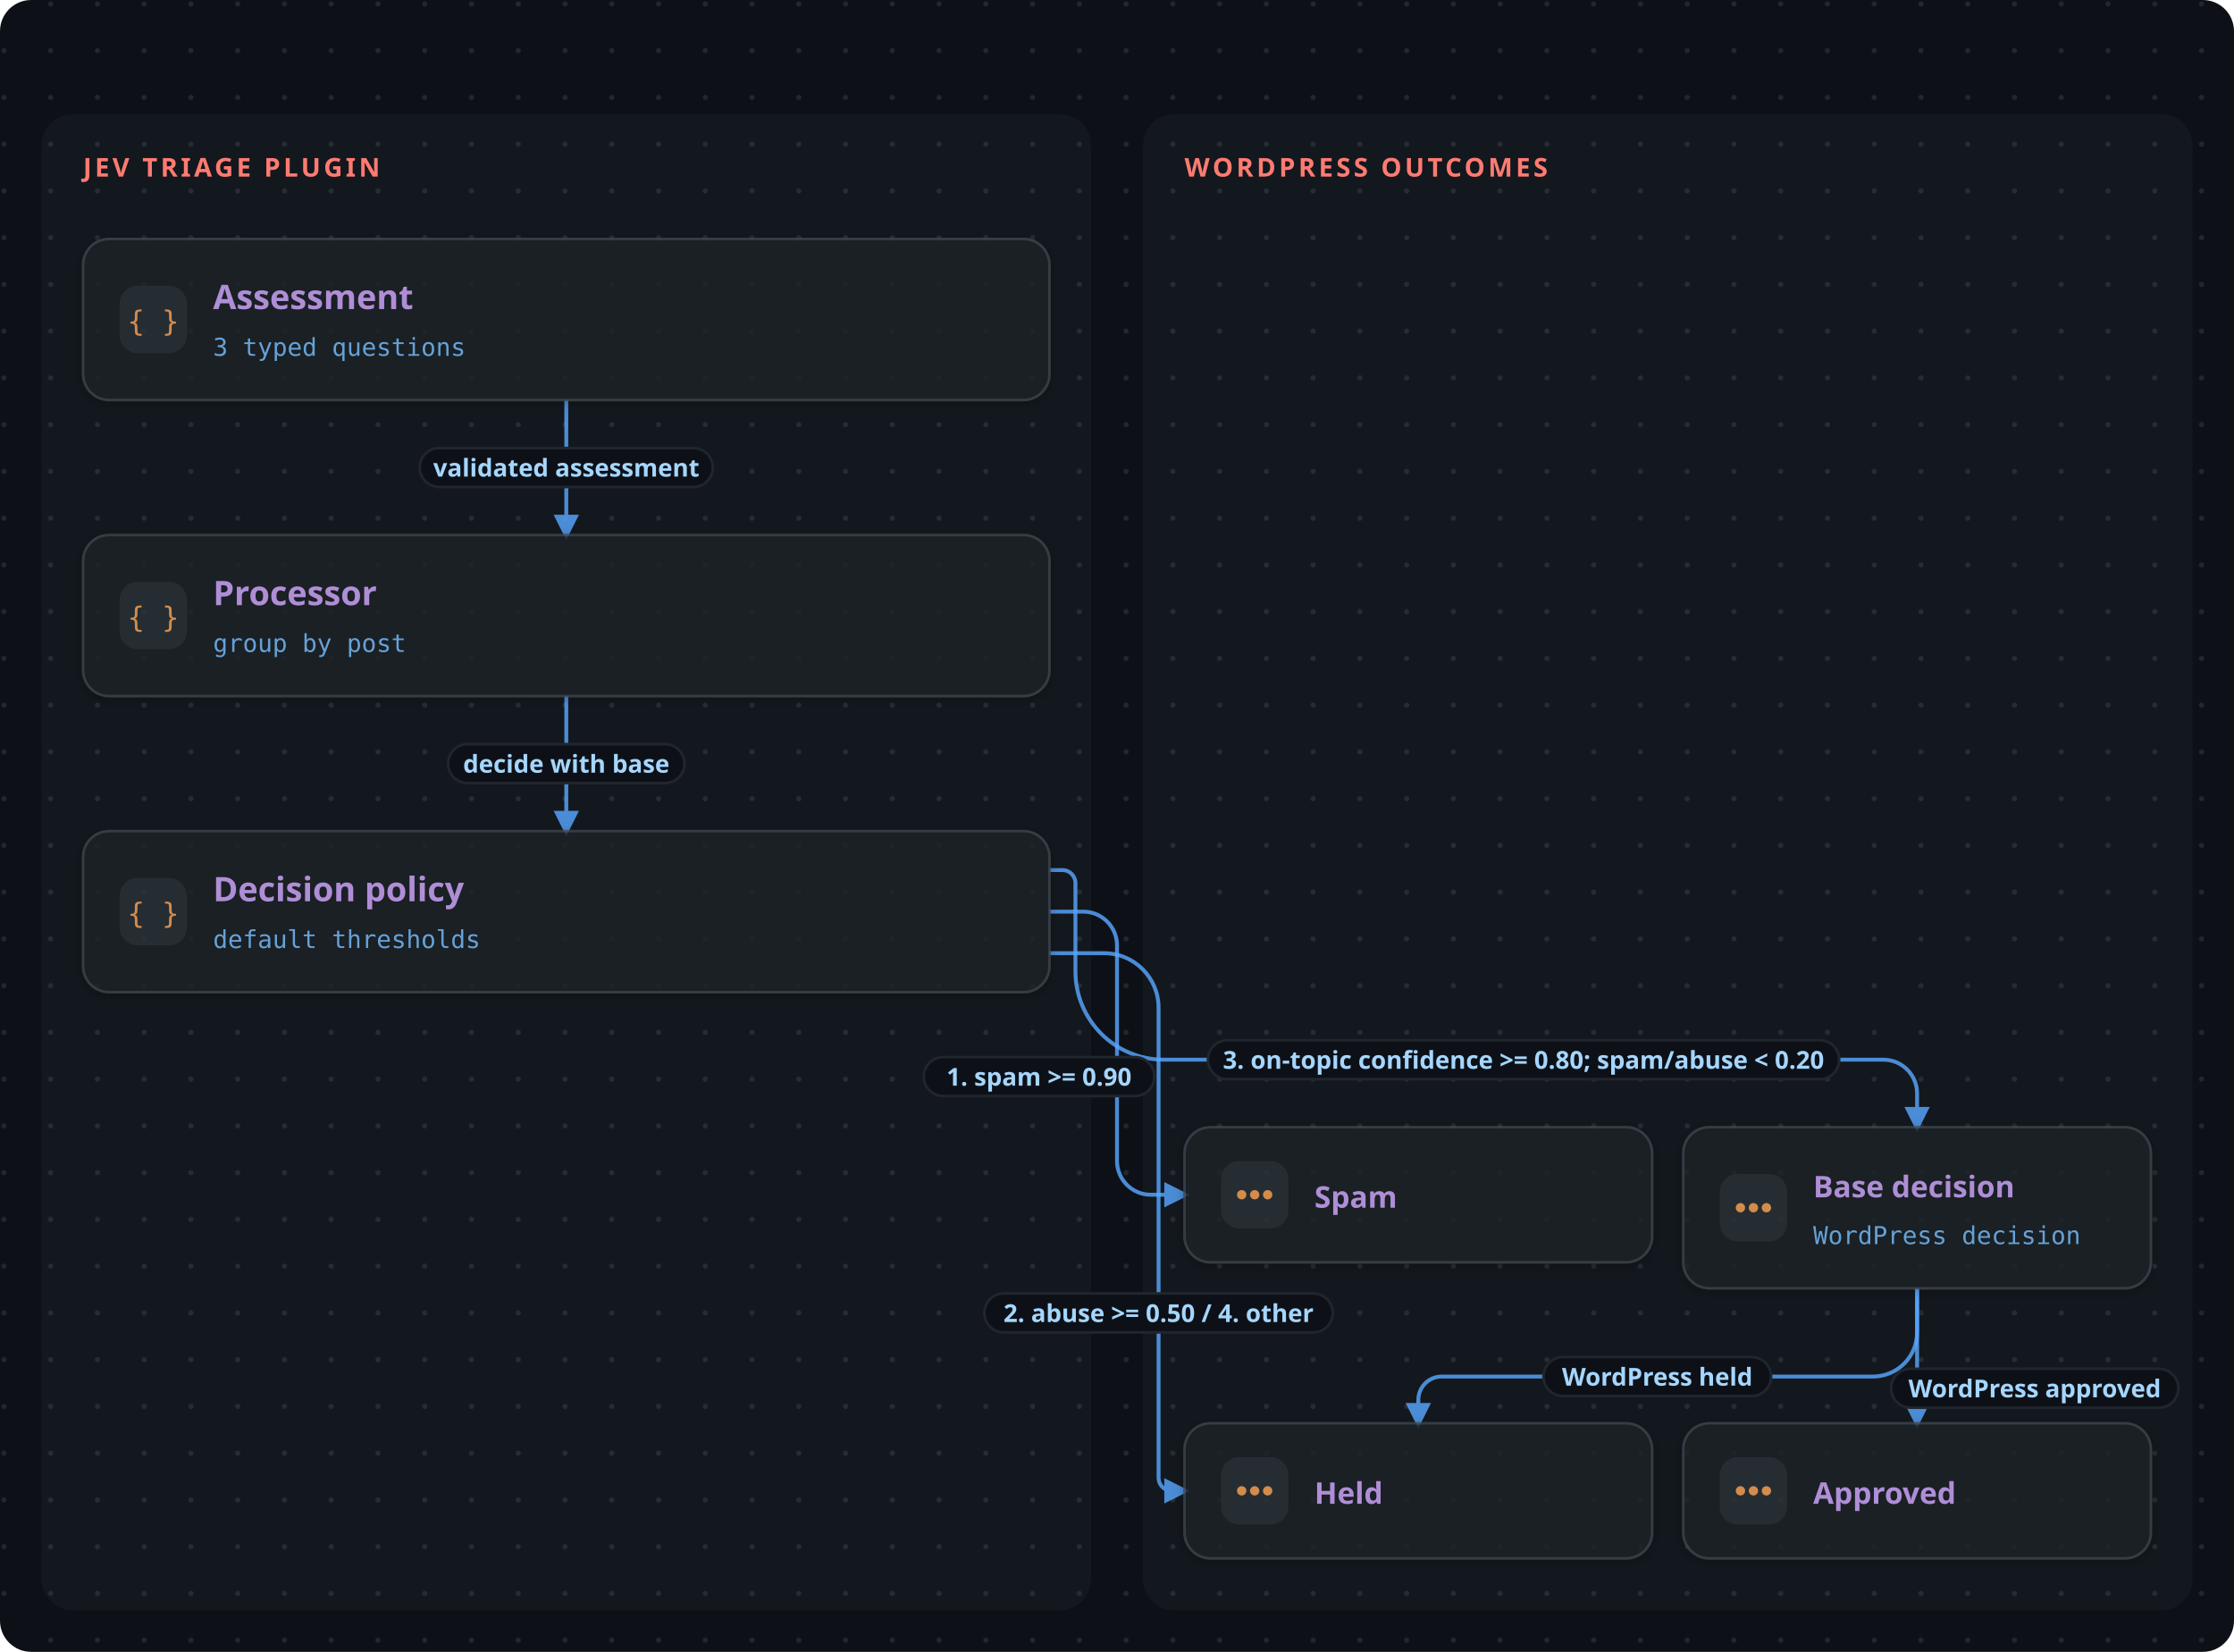
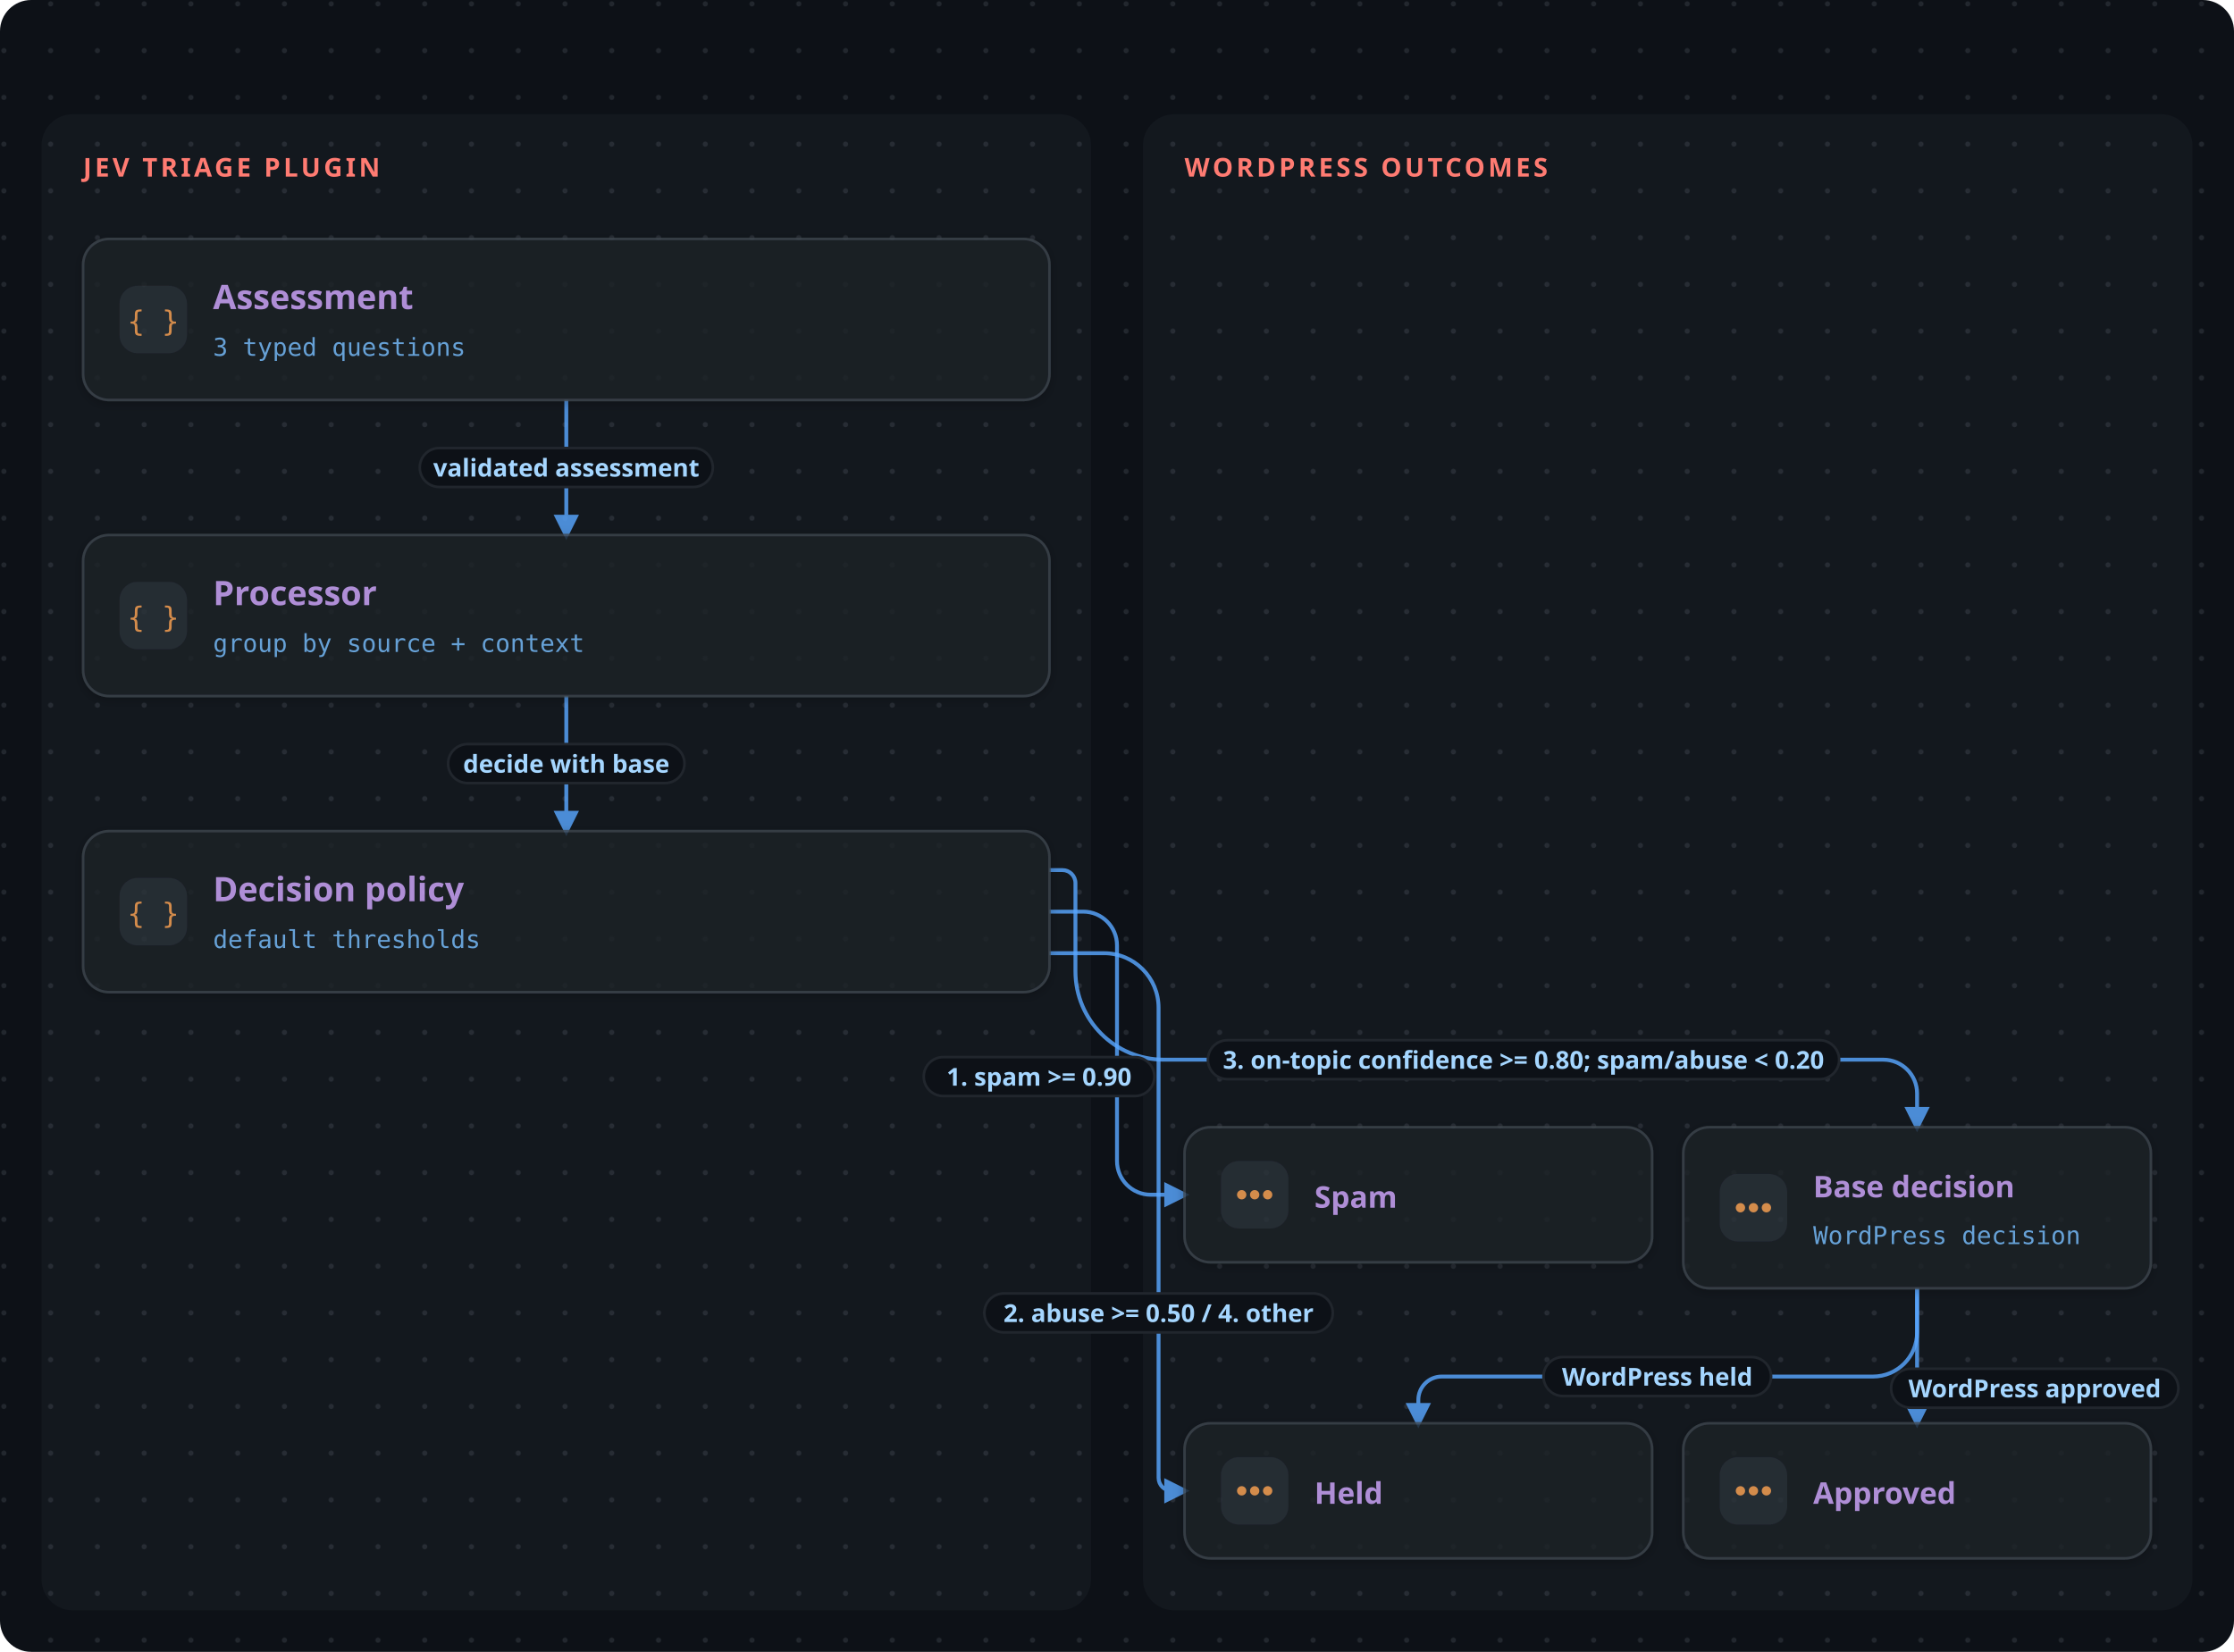
<svg xmlns="http://www.w3.org/2000/svg" viewBox="0 0 860 636" width="860" height="636" role="img" aria-label="Decision policy" font-family="-apple-system, BlinkMacSystemFont, &quot;Segoe UI&quot;, &quot;Noto Sans&quot;, Helvetica, Arial, sans-serif">
  <defs>
    <pattern id="dots" width="18" height="18" patternUnits="userSpaceOnUse">
      <circle cx="1.5" cy="1.5" r="1" fill="rgba(110,118,129,.22)" />
    </pattern>
    <marker id="mk-added" viewBox="0 0 10 10" refX="8" refY="5" markerWidth="6.5" markerHeight="6.5" orient="auto-start-reverse">
      <path d="M0,0 L10,5 L0,10 z" fill="#3fb950" />
    </marker>
    <marker id="mko-added" viewBox="0 0 10 10" refX="10" refY="5" markerWidth="6.5" markerHeight="6.5" orient="auto-start-reverse">
      <path d="M2,1 L10,5 L2,9" fill="none" stroke="#3fb950" stroke-width="1.6" stroke-linecap="round" stroke-linejoin="round" />
    </marker>
    <marker id="mk-modified" viewBox="0 0 10 10" refX="8" refY="5" markerWidth="6.5" markerHeight="6.5" orient="auto-start-reverse">
      <path d="M0,0 L10,5 L0,10 z" fill="#d29922" />
    </marker>
    <marker id="mko-modified" viewBox="0 0 10 10" refX="10" refY="5" markerWidth="6.5" markerHeight="6.5" orient="auto-start-reverse">
      <path d="M2,1 L10,5 L2,9" fill="none" stroke="#d29922" stroke-width="1.6" stroke-linecap="round" stroke-linejoin="round" />
    </marker>
    <marker id="mk-removed" viewBox="0 0 10 10" refX="8" refY="5" markerWidth="6.5" markerHeight="6.5" orient="auto-start-reverse">
      <path d="M0,0 L10,5 L0,10 z" fill="#f85149" />
    </marker>
    <marker id="mko-removed" viewBox="0 0 10 10" refX="10" refY="5" markerWidth="6.5" markerHeight="6.5" orient="auto-start-reverse">
      <path d="M2,1 L10,5 L2,9" fill="none" stroke="#f85149" stroke-width="1.6" stroke-linecap="round" stroke-linejoin="round" />
    </marker>
    <marker id="mk-neutral" viewBox="0 0 10 10" refX="8" refY="5" markerWidth="6.5" markerHeight="6.5" orient="auto-start-reverse">
      <path d="M0,0 L10,5 L0,10 z" fill="#58a6ff" />
    </marker>
    <marker id="mko-neutral" viewBox="0 0 10 10" refX="10" refY="5" markerWidth="6.5" markerHeight="6.5" orient="auto-start-reverse">
      <path d="M2,1 L10,5 L2,9" fill="none" stroke="#58a6ff" stroke-width="1.6" stroke-linecap="round" stroke-linejoin="round" />
    </marker>
  </defs>
  <rect x="0" y="0" width="860" height="636" rx="12" fill="#0d1117" />
  <rect x="0" y="0" width="860" height="636" rx="12" fill="url(#dots)" />
  <g>
    <rect class="lanebox" x="16" y="44" width="404" height="576" rx="12" fill="rgba(110,118,129,.07)" />
    <text class="lanelabel" x="32" y="68" font-size="10" font-weight="700" letter-spacing=".12em" fill="#ff7b72">JEV TRIAGE PLUGIN</text>
    <rect class="lanebox" x="440" y="44" width="404" height="576" rx="12" fill="rgba(110,118,129,.07)" />
    <text class="lanelabel" x="456" y="68" font-size="10" font-weight="700" letter-spacing=".12em" fill="#ff7b72">WORDPRESS OUTCOMES</text>
  </g>
  <g>
    <path class="edge edge-neutral context" d="M218,154 L218,206" marker-end="url(#mk-neutral)" fill="none" stroke="#58a6ff" stroke-width="1.5" opacity="0.82" />
    <path class="edge edge-neutral context" d="M218,268 L218,320" marker-end="url(#mk-neutral)" fill="none" stroke="#58a6ff" stroke-width="1.5" opacity="0.82" />
    <path class="edge edge-neutral context" d="M404,351 L417,351 C424.18,351 430,356.82 430,364 L430,447 C430,454.18 435.82,460 443,460 L456,460" marker-end="url(#mk-neutral)" fill="none" stroke="#58a6ff" stroke-width="1.5" opacity="0.82" />
    <path class="edge edge-neutral context" d="M404,367 L425,367 C436.6,367 446,376.4 446,388 L446,569 C446,571.76 448.24,574 451,574 L456,574" marker-end="url(#mk-neutral)" fill="none" stroke="#58a6ff" stroke-width="1.5" opacity="0.82" />
    <path class="edge edge-neutral context" d="M404,335 L409,335 C411.76,335 414,337.24 414,340 L414,374 C414,392.78 429.22,408 448,408 L725,408 C732.18,408 738,413.82 738,421 L738,434" marker-end="url(#mk-neutral)" fill="none" stroke="#58a6ff" stroke-width="1.5" opacity="0.82" />
    <path class="edge edge-neutral context" d="M738,496 L738,548" marker-end="url(#mk-neutral)" fill="none" stroke="#58a6ff" stroke-width="1.5" opacity="0.82" />
    <path class="edge edge-neutral context" d="M738,496 L738,513 C738,522.39 730.39,530 721,530 L555,530 C550.03,530 546,534.03 546,539 L546,548" marker-end="url(#mk-neutral)" fill="none" stroke="#58a6ff" stroke-width="1.5" opacity="0.82" />
  </g>
  <g>
    <g class="cardsh context" filter="drop-shadow(0 1px 2px rgba(0,0,0,.28))" opacity="0.82">
      <rect class="card" x="32" y="92" width="372" height="62" rx="10" fill="#1c2128" stroke-width="1" stroke="#3d444d" />
      <rect class="chip" x="46" y="110" width="26" height="26" rx="7" fill="rgba(110,118,129,.18)" />
      <g>
        <text class="glyph" x="59" y="127.5" text-anchor="middle" fill="#ffa657" font-size="11" font-family="ui-monospace, SFMono-Regular, &quot;SF Mono&quot;, Menlo, Consolas, monospace">{ }</text>
      </g>
      <text class="ntitle" x="82" y="119" font-size="13" font-weight="600" fill="#d2a8ff">Assessment</text>
      <text class="nsub" x="82" y="137" font-size="9.5" fill="#79c0ff" font-family="ui-monospace, SFMono-Regular, &quot;SF Mono&quot;, Menlo, Consolas, monospace">3 typed questions</text>
    </g>
    <g class="cardsh context" filter="drop-shadow(0 1px 2px rgba(0,0,0,.28))" opacity="0.82">
      <rect class="card" x="32" y="206" width="372" height="62" rx="10" fill="#1c2128" stroke-width="1" stroke="#3d444d" />
      <rect class="chip" x="46" y="224" width="26" height="26" rx="7" fill="rgba(110,118,129,.18)" />
      <g>
        <text class="glyph" x="59" y="241.5" text-anchor="middle" fill="#ffa657" font-size="11" font-family="ui-monospace, SFMono-Regular, &quot;SF Mono&quot;, Menlo, Consolas, monospace">{ }</text>
      </g>
      <text class="ntitle" x="82" y="233" font-size="13" font-weight="600" fill="#d2a8ff">Processor</text>
-       <text class="nsub" x="82" y="251" font-size="9.5" fill="#79c0ff" font-family="ui-monospace, SFMono-Regular, &quot;SF Mono&quot;, Menlo, Consolas, monospace">group by post</text>
+       <text class="nsub" x="82" y="251" font-size="9.5" fill="#79c0ff" font-family="ui-monospace, SFMono-Regular, &quot;SF Mono&quot;, Menlo, Consolas, monospace">group by source + context</text>
    </g>
    <g class="cardsh context" filter="drop-shadow(0 1px 2px rgba(0,0,0,.28))" opacity="0.82">
      <rect class="card" x="32" y="320" width="372" height="62" rx="10" fill="#1c2128" stroke-width="1" stroke="#3d444d" />
      <rect class="chip" x="46" y="338" width="26" height="26" rx="7" fill="rgba(110,118,129,.18)" />
      <g>
        <text class="glyph" x="59" y="355.5" text-anchor="middle" fill="#ffa657" font-size="11" font-family="ui-monospace, SFMono-Regular, &quot;SF Mono&quot;, Menlo, Consolas, monospace">{ }</text>
      </g>
      <text class="ntitle" x="82" y="347" font-size="13" font-weight="600" fill="#d2a8ff">Decision policy</text>
      <text class="nsub" x="82" y="365" font-size="9.5" fill="#79c0ff" font-family="ui-monospace, SFMono-Regular, &quot;SF Mono&quot;, Menlo, Consolas, monospace">default thresholds</text>
    </g>
    <g class="cardsh context" filter="drop-shadow(0 1px 2px rgba(0,0,0,.28))" opacity="0.82">
      <rect class="card" x="456" y="434" width="180" height="52" rx="10" fill="#1c2128" stroke-width="1" stroke="#3d444d" />
      <rect class="chip" x="470" y="447" width="26" height="26" rx="7" fill="rgba(110,118,129,.18)" />
      <g>
        <circle class="glyph" fill="#ffa657" cx="478" cy="460" r="1.8" />
        <circle class="glyph" fill="#ffa657" cx="483" cy="460" r="1.8" />
        <circle class="glyph" fill="#ffa657" cx="488" cy="460" r="1.8" />
      </g>
      <text class="ntitle" x="506" y="465" font-size="11.5" font-weight="600" fill="#d2a8ff">Spam</text>
    </g>
    <g class="cardsh context" filter="drop-shadow(0 1px 2px rgba(0,0,0,.28))" opacity="0.82">
      <rect class="card" x="648" y="434" width="180" height="62" rx="10" fill="#1c2128" stroke-width="1" stroke="#3d444d" />
      <rect class="chip" x="662" y="452" width="26" height="26" rx="7" fill="rgba(110,118,129,.18)" />
      <g>
        <circle class="glyph" fill="#ffa657" cx="670" cy="465" r="1.8" />
        <circle class="glyph" fill="#ffa657" cx="675" cy="465" r="1.8" />
        <circle class="glyph" fill="#ffa657" cx="680" cy="465" r="1.8" />
      </g>
      <text class="ntitle" x="698" y="461" font-size="11.5" font-weight="600" fill="#d2a8ff">Base decision</text>
      <text class="nsub" x="698" y="479" font-size="9.5" fill="#79c0ff" font-family="ui-monospace, SFMono-Regular, &quot;SF Mono&quot;, Menlo, Consolas, monospace">WordPress decision</text>
    </g>
    <g class="cardsh context" filter="drop-shadow(0 1px 2px rgba(0,0,0,.28))" opacity="0.82">
      <rect class="card" x="456" y="548" width="180" height="52" rx="10" fill="#1c2128" stroke-width="1" stroke="#3d444d" />
      <rect class="chip" x="470" y="561" width="26" height="26" rx="7" fill="rgba(110,118,129,.18)" />
      <g>
        <circle class="glyph" fill="#ffa657" cx="478" cy="574" r="1.8" />
        <circle class="glyph" fill="#ffa657" cx="483" cy="574" r="1.8" />
        <circle class="glyph" fill="#ffa657" cx="488" cy="574" r="1.8" />
      </g>
      <text class="ntitle" x="506" y="579" font-size="11.5" font-weight="600" fill="#d2a8ff">Held</text>
    </g>
    <g class="cardsh context" filter="drop-shadow(0 1px 2px rgba(0,0,0,.28))" opacity="0.82">
      <rect class="card" x="648" y="548" width="180" height="52" rx="10" fill="#1c2128" stroke-width="1" stroke="#3d444d" />
      <rect class="chip" x="662" y="561" width="26" height="26" rx="7" fill="rgba(110,118,129,.18)" />
      <g>
        <circle class="glyph" fill="#ffa657" cx="670" cy="574" r="1.8" />
        <circle class="glyph" fill="#ffa657" cx="675" cy="574" r="1.8" />
        <circle class="glyph" fill="#ffa657" cx="680" cy="574" r="1.8" />
      </g>
      <text class="ntitle" x="698" y="579" font-size="11.5" font-weight="600" fill="#d2a8ff">Approved</text>
    </g>
  </g>
  <g>
    <g>
      <rect class="lpill" x="161.59" y="172.5" width="112.82" height="15" rx="7.5" fill="#0d1117" stroke="#21262d" stroke-width="1" />
      <text class="ltext" x="218" y="183.5" text-anchor="middle" font-size="9.5" font-weight="600" fill="#a5d6ff">validated assessment</text>
    </g>
    <g>
      <rect class="lpill" x="172.5" y="286.5" width="91" height="15" rx="7.5" fill="#0d1117" stroke="#21262d" stroke-width="1" />
      <text class="ltext" x="218" y="297.5" text-anchor="middle" font-size="9.5" font-weight="600" fill="#a5d6ff">decide with base</text>
    </g>
    <g>
      <rect class="lpill" x="355.61" y="407" width="88.78" height="15" rx="7.5" fill="#0d1117" stroke="#21262d" stroke-width="1" />
      <text class="ltext" x="400" y="418" text-anchor="middle" font-size="9.5" font-weight="600" fill="#a5d6ff">1. spam &gt;= 0.90</text>
    </g>
    <g>
      <rect class="lpill" x="378.94" y="498" width="134.13" height="15" rx="7.5" fill="#0d1117" stroke="#21262d" stroke-width="1" />
      <text class="ltext" x="446" y="509" text-anchor="middle" font-size="9.5" font-weight="600" fill="#a5d6ff">2. abuse &gt;= 0.50 / 4. other</text>
    </g>
    <g>
      <rect class="lpill" x="465" y="400.5" width="243" height="15" rx="7.5" fill="#0d1117" stroke="#21262d" stroke-width="1" />
      <text class="ltext" x="586.5" y="411.5" text-anchor="middle" font-size="9.5" font-weight="600" fill="#a5d6ff">3. on-topic confidence &gt;= 0.80; spam/abuse &lt; 0.20</text>
    </g>
    <g>
      <rect class="lpill" x="728" y="527" width="110.58" height="15" rx="7.5" fill="#0d1117" stroke="#21262d" stroke-width="1" />
      <text class="ltext" x="783.29" y="538" text-anchor="middle" font-size="9.5" font-weight="600" fill="#a5d6ff">WordPress approved</text>
    </g>
    <g>
      <rect class="lpill" x="594.18" y="522.5" width="87.63" height="15" rx="7.5" fill="#0d1117" stroke="#21262d" stroke-width="1" />
      <text class="ltext" x="638" y="533.5" text-anchor="middle" font-size="9.5" font-weight="600" fill="#a5d6ff">WordPress held</text>
    </g>
  </g>
</svg>
